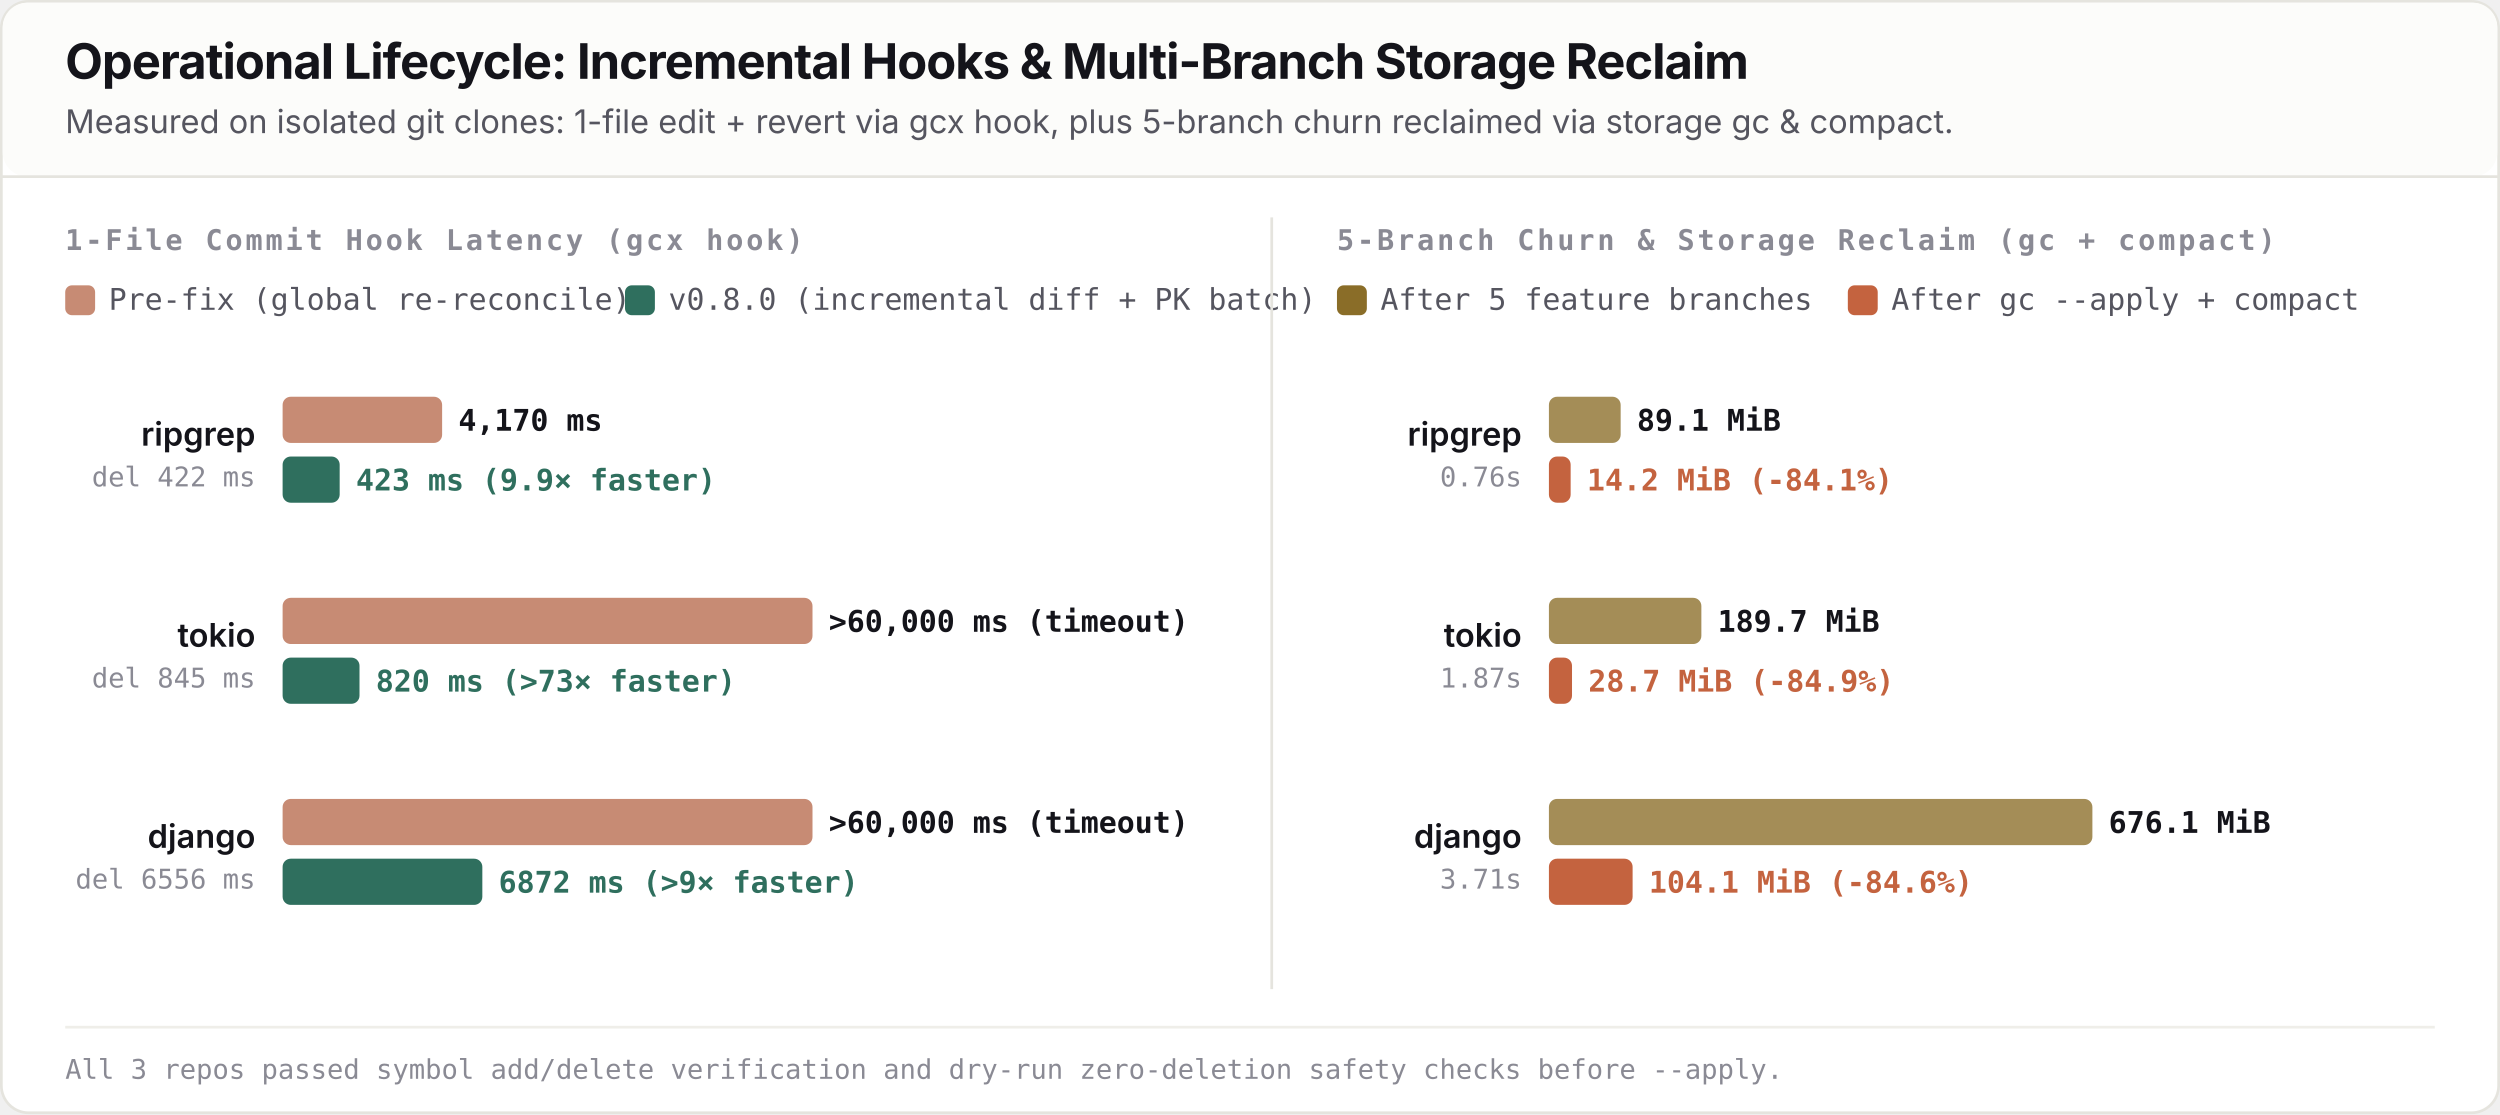
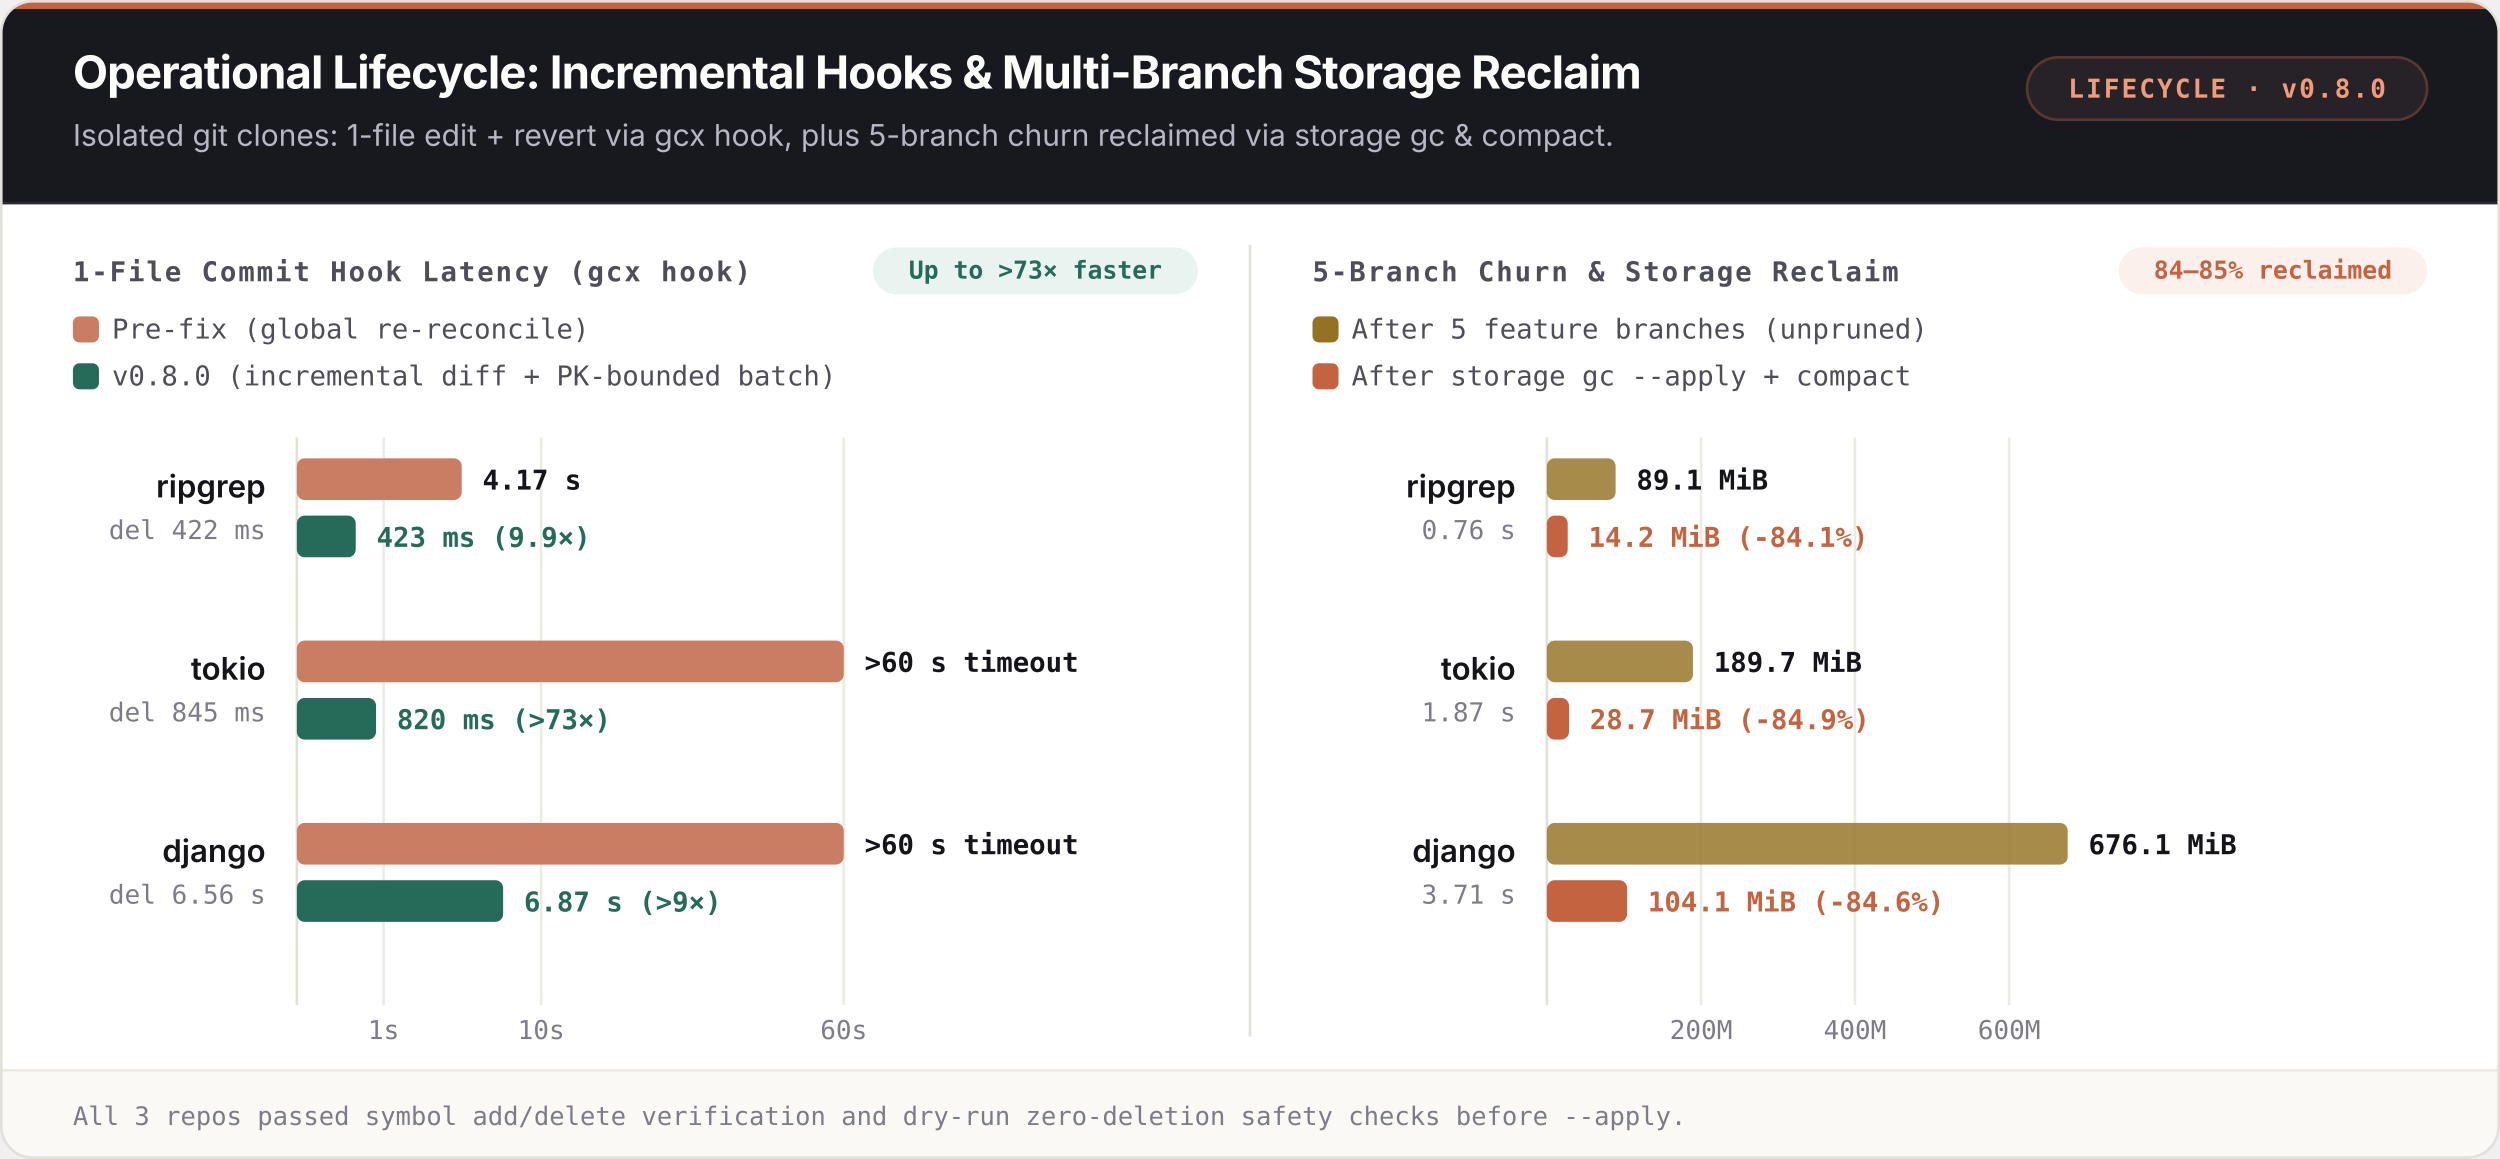
- <svg xmlns="http://www.w3.org/2000/svg" viewBox="0 0 920 410" width="920" height="410" role="img" aria-label="Operational Lifecycle: Incremental Hooks &amp; Multi-Branch Storage Reclaim">
+ <svg xmlns="http://www.w3.org/2000/svg" viewBox="0 0 960 445" width="960" height="445" role="img" aria-label="Operational Lifecycle: Incremental Hooks &amp; Multi-Branch Storage Reclaim">
+   <defs>
+     <clipPath id="clip-lifecycle">
+       <rect x="0.5" y="0.5" width="959" height="444" rx="12" />
+     </clipPath>
+   </defs>
  <style>
-     .t-title { font-family: 'Space Grotesk', -apple-system, BlinkMacSystemFont, 'Segoe UI', system-ui, sans-serif; font-size: 18px; font-weight: 700; fill: #14141A; letter-spacing: -0.02em; }
-     .t-sub { font-family: 'Space Grotesk', -apple-system, BlinkMacSystemFont, 'Segoe UI', system-ui, sans-serif; font-size: 12px; fill: #55555F; }
-     .t-sec { font-family: 'IBM Plex Mono', ui-monospace, 'SF Mono', Menlo, Consolas, monospace; font-size: 10.5px; font-weight: 600; fill: #8A8A94; letter-spacing: 0.1em; text-transform: uppercase; }
+     .t-title { font-family: 'Space Grotesk', -apple-system, BlinkMacSystemFont, 'Segoe UI', system-ui, sans-serif; font-size: 17.5px; font-weight: 700; fill: #FCFCFA; letter-spacing: -0.02em; }
+     .t-sub { font-family: 'Space Grotesk', -apple-system, BlinkMacSystemFont, 'Segoe UI', system-ui, sans-serif; font-size: 11.5px; fill: #B6B6C4; }
+     .t-pill { font-family: 'IBM Plex Mono', ui-monospace, 'SF Mono', Menlo, Consolas, monospace; font-size: 10px; font-weight: 600; fill: #F09B7A; letter-spacing: 0.08em; }
+     .t-sec { font-family: 'IBM Plex Mono', ui-monospace, 'SF Mono', Menlo, Consolas, monospace; font-size: 10.5px; font-weight: 700; fill: #4E4E58; letter-spacing: 0.07em; text-transform: uppercase; }
+     .t-sec-sub { font-family: 'Space Grotesk', -apple-system, BlinkMacSystemFont, 'Segoe UI', system-ui, sans-serif; font-size: 11px; fill: #7C7C88; }
    .t-lbl { font-family: 'Space Grotesk', -apple-system, BlinkMacSystemFont, 'Segoe UI', system-ui, sans-serif; font-size: 12px; font-weight: 600; fill: #14141A; }
-     .t-lbl2 { font-family: 'IBM Plex Mono', ui-monospace, 'SF Mono', Menlo, Consolas, monospace; font-size: 11px; fill: #55555F; }
-     .t-val { font-family: 'IBM Plex Mono', ui-monospace, 'SF Mono', Menlo, Consolas, monospace; font-size: 11px; font-weight: 600; fill: #14141A; }
-     .t-val-b { font-family: 'IBM Plex Mono', ui-monospace, 'SF Mono', Menlo, Consolas, monospace; font-size: 11px; font-weight: 700; fill: #C4633F; }
-     .t-val-g { font-family: 'IBM Plex Mono', ui-monospace, 'SF Mono', Menlo, Consolas, monospace; font-size: 11px; font-weight: 700; fill: #2F6F5E; }
-     .t-axis { font-family: 'IBM Plex Mono', ui-monospace, 'SF Mono', Menlo, Consolas, monospace; font-size: 10px; fill: #8A8A94; }
-     .t-foot { font-family: 'IBM Plex Mono', ui-monospace, 'SF Mono', Menlo, Consolas, monospace; font-size: 10px; fill: #8A8A94; }
-     .t-badge { font-family: 'IBM Plex Mono', ui-monospace, 'SF Mono', Menlo, Consolas, monospace; font-size: 10px; font-weight: 600; }
+     .t-lbl2 { font-family: 'IBM Plex Mono', ui-monospace, 'SF Mono', Menlo, Consolas, monospace; font-size: 10.5px; fill: #4E4E58; }
+     .t-val { font-family: 'IBM Plex Mono', ui-monospace, 'SF Mono', Menlo, Consolas, monospace; font-size: 10.5px; font-weight: 600; fill: #14141A; }
+     .t-val-b { font-family: 'IBM Plex Mono', ui-monospace, 'SF Mono', Menlo, Consolas, monospace; font-size: 10.5px; font-weight: 700; fill: #C4633F; }
+     .t-val-g { font-family: 'IBM Plex Mono', ui-monospace, 'SF Mono', Menlo, Consolas, monospace; font-size: 10.5px; font-weight: 700; fill: #266B59; }
+     .t-axis { font-family: 'IBM Plex Mono', ui-monospace, 'SF Mono', Menlo, Consolas, monospace; font-size: 10px; fill: #7C7C88; }
+     .t-foot { font-family: 'IBM Plex Mono', ui-monospace, 'SF Mono', Menlo, Consolas, monospace; font-size: 9.8px; fill: #7C7C88; }
+     .t-chip { font-family: 'IBM Plex Mono', ui-monospace, 'SF Mono', Menlo, Consolas, monospace; font-size: 9.5px; font-weight: 600; }
  </style>
-   <rect x="0.5" y="0.5" width="919" height="409" rx="10" fill="#FFFFFF" stroke="#E5E4DE" stroke-width="1" />
-   <rect x="1" y="1" width="918" height="64" rx="9" fill="#FCFCFA" />
-   <line x1="0" y1="65" x2="920" y2="65" stroke="#E5E4DE" stroke-width="1" />
-   <text x="24" y="29" class="t-title">Operational Lifecycle: Incremental Hooks &amp; Multi-Branch Storage Reclaim</text>
-   <text x="24" y="49" class="t-sub">Measured on isolated git clones: 1-file edit + revert via gcx hook, plus 5-branch churn reclaimed via storage gc &amp; compact.</text>
-   <text x="24" y="92" class="t-sec">1-File Commit Hook Latency (gcx hook)</text>
-   <rect x="24" y="105" width="11" height="11" rx="2.5" fill="#C78B74" />
-   <text x="40" y="114" class="t-lbl2">Pre-fix (global re-reconcile)</text>
-   <rect x="230" y="105" width="11" height="11" rx="2.5" fill="#2F6F5E" />
-   <text x="246" y="114" class="t-lbl2">v0.8.0 (incremental diff + PK batch)</text>
-   <text x="94" y="164" text-anchor="end" class="t-lbl">ripgrep</text>
-   <text x="94" y="179" text-anchor="end" class="t-axis">del 422 ms</text>
-   <rect x="104" y="146" width="58.7" height="17" rx="3" fill="#C78B74" />
-   <text x="168.7" y="158.5" class="t-val">4,170 ms</text>
-   <rect x="104" y="168" width="21.0" height="17" rx="3" fill="#2F6F5E" />
-   <text x="131.0" y="180.5" class="t-val-g">423 ms (9.9× faster)</text>
-   <text x="94" y="238" text-anchor="end" class="t-lbl">tokio</text>
-   <text x="94" y="253" text-anchor="end" class="t-axis">del 845 ms</text>
-   <rect x="104" y="220" width="195.0" height="17" rx="3" fill="#C78B74" />
-   <text x="305.0" y="232.5" class="t-val">&gt;60,000 ms (timeout)</text>
-   <rect x="104" y="242" width="28.3" height="17" rx="3" fill="#2F6F5E" />
-   <text x="138.3" y="254.5" class="t-val-g">820 ms (&gt;73× faster)</text>
-   <text x="94" y="312" text-anchor="end" class="t-lbl">django</text>
-   <text x="94" y="327" text-anchor="end" class="t-axis">del 6556 ms</text>
-   <rect x="104" y="294" width="195.0" height="17" rx="3" fill="#C78B74" />
-   <text x="305.0" y="306.5" class="t-val">&gt;60,000 ms (timeout)</text>
-   <rect x="104" y="316" width="73.5" height="17" rx="3" fill="#2F6F5E" />
-   <text x="183.5" y="328.5" class="t-val-g">6872 ms (&gt;9× faster)</text>
-   <line x1="468" y1="80" x2="468" y2="364" stroke="#E5E4DE" stroke-width="1" />
-   <text x="492" y="92" class="t-sec">5-Branch Churn &amp; Storage Reclaim (gc + compact)</text>
-   <rect x="492" y="105" width="11" height="11" rx="2.5" fill="#8A6D28" />
-   <text x="508" y="114" class="t-lbl2">After 5 feature branches</text>
-   <rect x="680" y="105" width="11" height="11" rx="2.5" fill="#C4633F" />
-   <text x="696" y="114" class="t-lbl2">After gc --apply + compact</text>
-   <text x="560" y="164" text-anchor="end" class="t-lbl">ripgrep</text>
-   <text x="560" y="179" text-anchor="end" class="t-axis">0.76s</text>
-   <rect x="570" y="146" width="26.4" height="17" rx="3" fill="#8A6D28" opacity="0.78" />
-   <text x="602.4" y="158.5" class="t-val">89.1 MiB</text>
-   <rect x="570" y="168" width="8.0" height="17" rx="3" fill="#C4633F" />
-   <text x="584.0" y="180.5" class="t-val-b">14.2 MiB (-84.1%)</text>
-   <text x="560" y="238" text-anchor="end" class="t-lbl">tokio</text>
-   <text x="560" y="253" text-anchor="end" class="t-axis">1.87s</text>
-   <rect x="570" y="220" width="56.1" height="17" rx="3" fill="#8A6D28" opacity="0.78" />
-   <text x="632.1" y="232.5" class="t-val">189.7 MiB</text>
-   <rect x="570" y="242" width="8.5" height="17" rx="3" fill="#C4633F" />
-   <text x="584.5" y="254.5" class="t-val-b">28.7 MiB (-84.9%)</text>
-   <text x="560" y="312" text-anchor="end" class="t-lbl">django</text>
-   <text x="560" y="327" text-anchor="end" class="t-axis">3.71s</text>
-   <rect x="570" y="294" width="200.0" height="17" rx="3" fill="#8A6D28" opacity="0.78" />
-   <text x="776.0" y="306.5" class="t-val">676.1 MiB</text>
-   <rect x="570" y="316" width="30.8" height="17" rx="3" fill="#C4633F" />
-   <text x="606.8" y="328.5" class="t-val-b">104.1 MiB (-84.6%)</text>
-   <line x1="24" y1="378" x2="896" y2="378" stroke="#EFEEE9" stroke-width="1" />
-   <text x="24" y="397" class="t-foot">All 3 repos passed symbol add/delete verification and dry-run zero-deletion safety checks before --apply.</text>
+   <g clip-path="url(#clip-lifecycle)">
+     <rect x="0" y="0" width="960" height="445" fill="#FFFFFF" />
+     <rect x="0" y="0" width="960" height="78" fill="#18181F" />
+     <rect x="0" y="0" width="960" height="3.5" fill="#C4633F" />
+     <line x1="0" y1="78" x2="960" y2="78" stroke="#2A2A36" stroke-width="1" />
+     <text x="28" y="34" class="t-title">Operational Lifecycle: Incremental Hooks &amp; Multi-Branch Storage Reclaim</text>
+     <text x="28" y="56" class="t-sub">Isolated git clones: 1-file edit + revert via gcx hook, plus 5-branch churn reclaimed via storage gc &amp; compact.</text>
+     <rect x="778.4" y="22" width="153.6" height="24" rx="12" fill="#262228" stroke="#5A382E" stroke-width="1" />
+     <text x="855.2" y="37.5" text-anchor="middle" class="t-pill">LIFECYCLE · v0.8.0</text>
+     <text x="28" y="108" class="t-sec">1-File Commit Hook Latency (gcx hook)</text>
+     <rect x="335.2" y="95" width="124.8" height="18" rx="9" fill="#E9F4F0" />
+     <text x="397.6" y="107" text-anchor="middle" class="t-chip" fill="#266B59">Up to &gt;73× faster</text>
+     <rect x="28" y="121.5" width="10" height="10" rx="2.5" fill="#C97D63" />
+     <text x="43" y="130" class="t-lbl2">Pre-fix (global re-reconcile)</text>
+     <rect x="28" y="139.5" width="10" height="10" rx="2.5" fill="#266B59" />
+     <text x="43" y="148" class="t-lbl2">v0.8.0 (incremental diff + PK-bounded batch)</text>
+     <line x1="114" y1="168" x2="114" y2="386" stroke="#E2E0D8" stroke-width="1" />
+     <line x1="147.3" y1="168" x2="147.3" y2="386" stroke="#ECEAE2" stroke-width="1" />
+     <text x="147.3" y="399" text-anchor="middle" class="t-axis">1s</text>
+     <line x1="207.8" y1="168" x2="207.8" y2="386" stroke="#ECEAE2" stroke-width="1" />
+     <text x="207.8" y="399" text-anchor="middle" class="t-axis">10s</text>
+     <line x1="324.0" y1="168" x2="324.0" y2="386" stroke="#ECEAE2" stroke-width="1" />
+     <text x="324.0" y="399" text-anchor="middle" class="t-axis">60s</text>
+     <text x="102" y="191" text-anchor="end" class="t-lbl">ripgrep</text>
+     <text x="102" y="207" text-anchor="end" class="t-axis">del 422 ms</text>
+     <rect x="114" y="176" width="63.3" height="16" rx="3" fill="#C97D63" />
+     <text x="185.3" y="188" class="t-val">4.17 s</text>
+     <rect x="114" y="198" width="22.6" height="16" rx="3" fill="#266B59" />
+     <text x="144.6" y="210" class="t-val-g">423 ms (9.9×)</text>
+     <text x="102" y="261" text-anchor="end" class="t-lbl">tokio</text>
+     <text x="102" y="277" text-anchor="end" class="t-axis">del 845 ms</text>
+     <rect x="114" y="246" width="210.0" height="16" rx="3" fill="#C97D63" />
+     <text x="332.0" y="258" class="t-val">&gt;60 s timeout</text>
+     <rect x="114" y="268" width="30.4" height="16" rx="3" fill="#266B59" />
+     <text x="152.4" y="280" class="t-val-g">820 ms (&gt;73×)</text>
+     <text x="102" y="331" text-anchor="end" class="t-lbl">django</text>
+     <text x="102" y="347" text-anchor="end" class="t-axis">del 6.56 s</text>
+     <rect x="114" y="316" width="210.0" height="16" rx="3" fill="#C97D63" />
+     <text x="332.0" y="328" class="t-val">&gt;60 s timeout</text>
+     <rect x="114" y="338" width="79.2" height="16" rx="3" fill="#266B59" />
+     <text x="201.2" y="350" class="t-val-g">6.87 s (&gt;9×)</text>
+     <line x1="480" y1="94" x2="480" y2="398" stroke="#E2E0D8" stroke-width="1" />
+     <text x="504" y="108" class="t-sec">5-Branch Churn &amp; Storage Reclaim</text>
+     <rect x="813.6" y="95" width="118.4" height="18" rx="9" fill="#FBF0EB" />
+     <text x="872.8" y="107" text-anchor="middle" class="t-chip" fill="#C4633F">84–85% reclaimed</text>
+     <rect x="504" y="121.5" width="10" height="10" rx="2.5" fill="#947123" />
+     <text x="519" y="130" class="t-lbl2">After 5 feature branches (unpruned)</text>
+     <rect x="504" y="139.5" width="10" height="10" rx="2.5" fill="#C4633F" />
+     <text x="519" y="148" class="t-lbl2">After storage gc --apply + compact</text>
+     <line x1="594" y1="168" x2="594" y2="386" stroke="#E2E0D8" stroke-width="1" />
+     <line x1="653.2" y1="168" x2="653.2" y2="386" stroke="#ECEAE2" stroke-width="1" />
+     <text x="653.2" y="399" text-anchor="middle" class="t-axis">200M</text>
+     <line x1="712.3" y1="168" x2="712.3" y2="386" stroke="#ECEAE2" stroke-width="1" />
+     <text x="712.3" y="399" text-anchor="middle" class="t-axis">400M</text>
+     <line x1="771.5" y1="168" x2="771.5" y2="386" stroke="#ECEAE2" stroke-width="1" />
+     <text x="771.5" y="399" text-anchor="middle" class="t-axis">600M</text>
+     <text x="582" y="191" text-anchor="end" class="t-lbl">ripgrep</text>
+     <text x="582" y="207" text-anchor="end" class="t-axis">0.76 s</text>
+     <rect x="594" y="176" width="26.4" height="16" rx="3" fill="#947123" opacity="0.82" />
+     <text x="628.4" y="188" class="t-val">89.1 MiB</text>
+     <rect x="594" y="198" width="8.0" height="16" rx="3" fill="#C4633F" />
+     <text x="610.0" y="210" class="t-val-b">14.2 MiB (-84.1%)</text>
+     <text x="582" y="261" text-anchor="end" class="t-lbl">tokio</text>
+     <text x="582" y="277" text-anchor="end" class="t-axis">1.87 s</text>
+     <rect x="594" y="246" width="56.1" height="16" rx="3" fill="#947123" opacity="0.82" />
+     <text x="658.1" y="258" class="t-val">189.7 MiB</text>
+     <rect x="594" y="268" width="8.5" height="16" rx="3" fill="#C4633F" />
+     <text x="610.5" y="280" class="t-val-b">28.7 MiB (-84.9%)</text>
+     <text x="582" y="331" text-anchor="end" class="t-lbl">django</text>
+     <text x="582" y="347" text-anchor="end" class="t-axis">3.71 s</text>
+     <rect x="594" y="316" width="200.0" height="16" rx="3" fill="#947123" opacity="0.82" />
+     <text x="802.0" y="328" class="t-val">676.1 MiB</text>
+     <rect x="594" y="338" width="30.8" height="16" rx="3" fill="#C4633F" />
+     <text x="632.8" y="350" class="t-val-b">104.1 MiB (-84.6%)</text>
+     <rect x="0" y="411" width="960" height="34" fill="#FAF9F5" />
+     <line x1="0" y1="411" x2="960" y2="411" stroke="#ECEAE2" stroke-width="1" />
+     <text x="28" y="432" class="t-foot">All 3 repos passed symbol add/delete verification and dry-run zero-deletion safety checks before --apply.</text>
+   </g>
+   <rect x="0.5" y="0.5" width="959" height="444" rx="12" fill="none" stroke="#E2E0D8" stroke-width="1" />
</svg>
